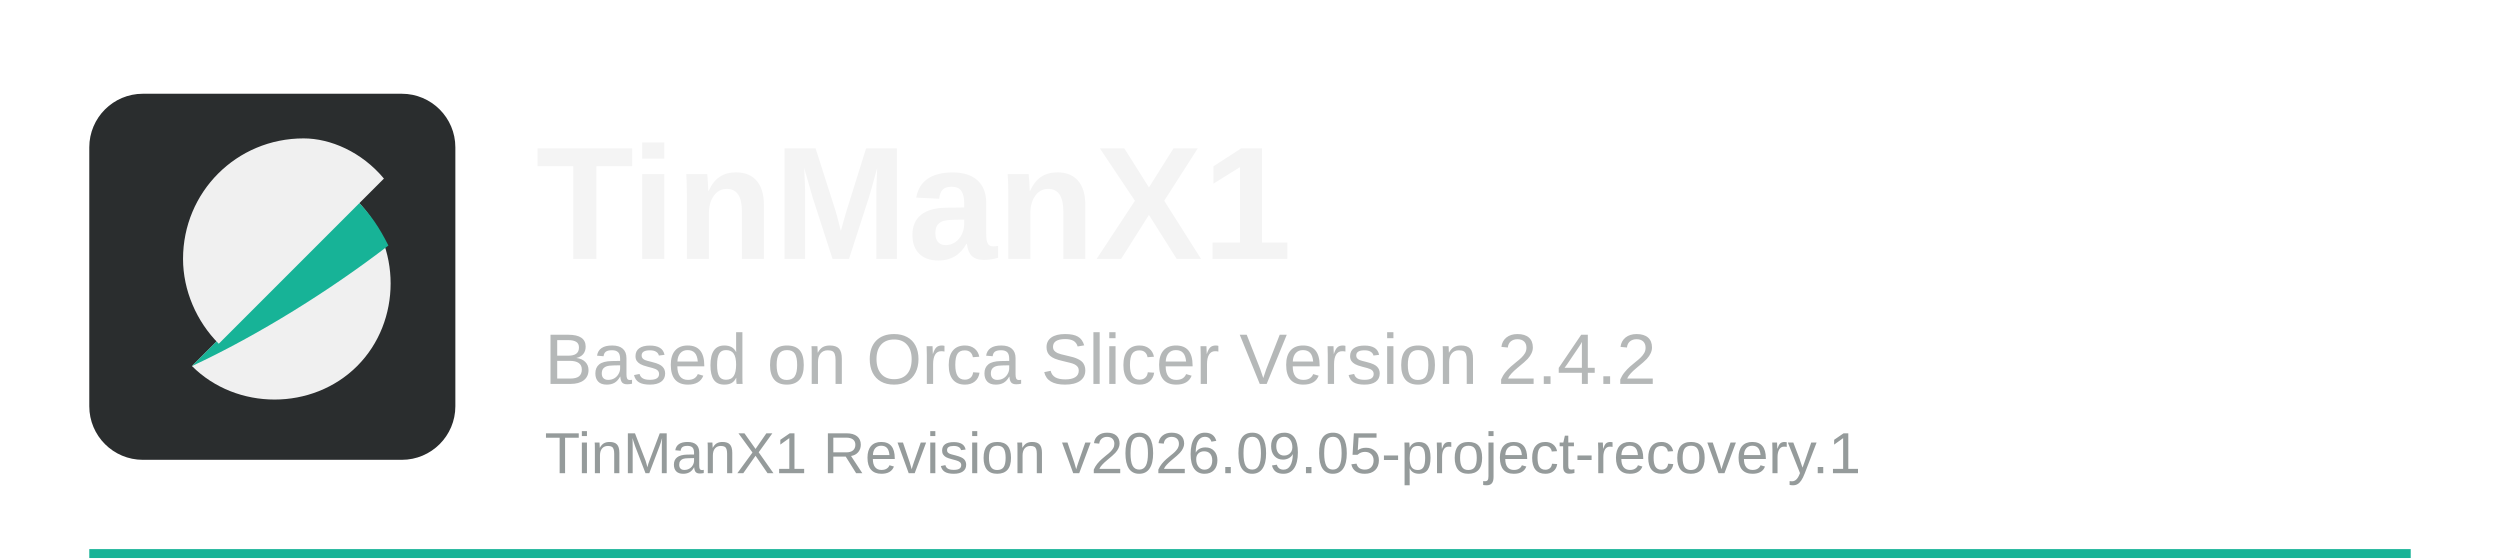
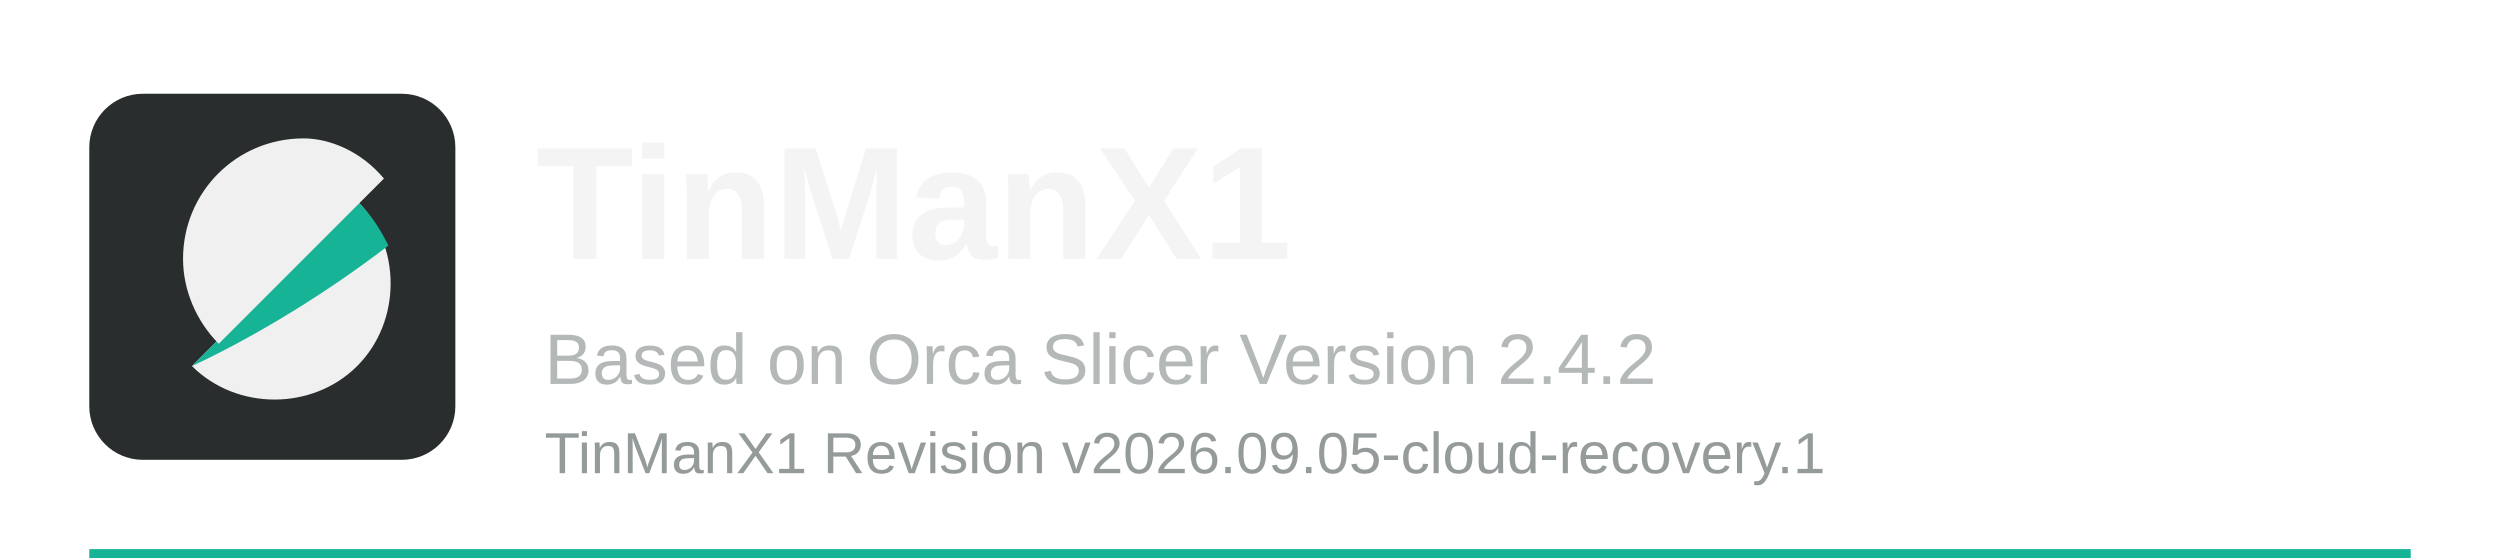
<svg xmlns="http://www.w3.org/2000/svg" width="560" height="125" viewBox="0 0 560 125">
  <rect x="20" y="123" width="520" height="2" fill="#17b397" />
  <rect x="20" y="21" width="82" height="82" rx="12" fill="#2a2d2e" />
  <path d="M43 82c10 10 27 10 37 0s10-27 0-37L43 82z" fill="#f0f0f0" />
  <path d="M80 45L43 82c15-7 31-17 44-27-2-4-4-7-7-10z" fill="#17b397" />
  <path d="M68 31c-15 0-27 12-27 27 0 7 3 14 8 19l37-37c-5-6-12-9-18-9z" fill="#f0f0f0" />
  <text x="120" y="58" font-family="Arial, Helvetica, sans-serif" font-size="36" font-weight="700" fill="#f4f4f4">TinManX1</text>
  <text x="122" y="86" font-family="Arial, Helvetica, sans-serif" font-size="16" fill="#b5b8b8">Based on Orca Slicer Version 2.4.2</text>
-   <text x="122" y="106" font-family="Arial, Helvetica, sans-serif" font-size="13" fill="#959b9b">TinManX1 Revision v2026.09.05-project-recovery.1</text>
+   <text x="122" y="106" font-family="Arial, Helvetica, sans-serif" font-size="13" fill="#959b9b">TinManX1 Revision v2026.09.05-cloud-recovery.1</text>
</svg>
